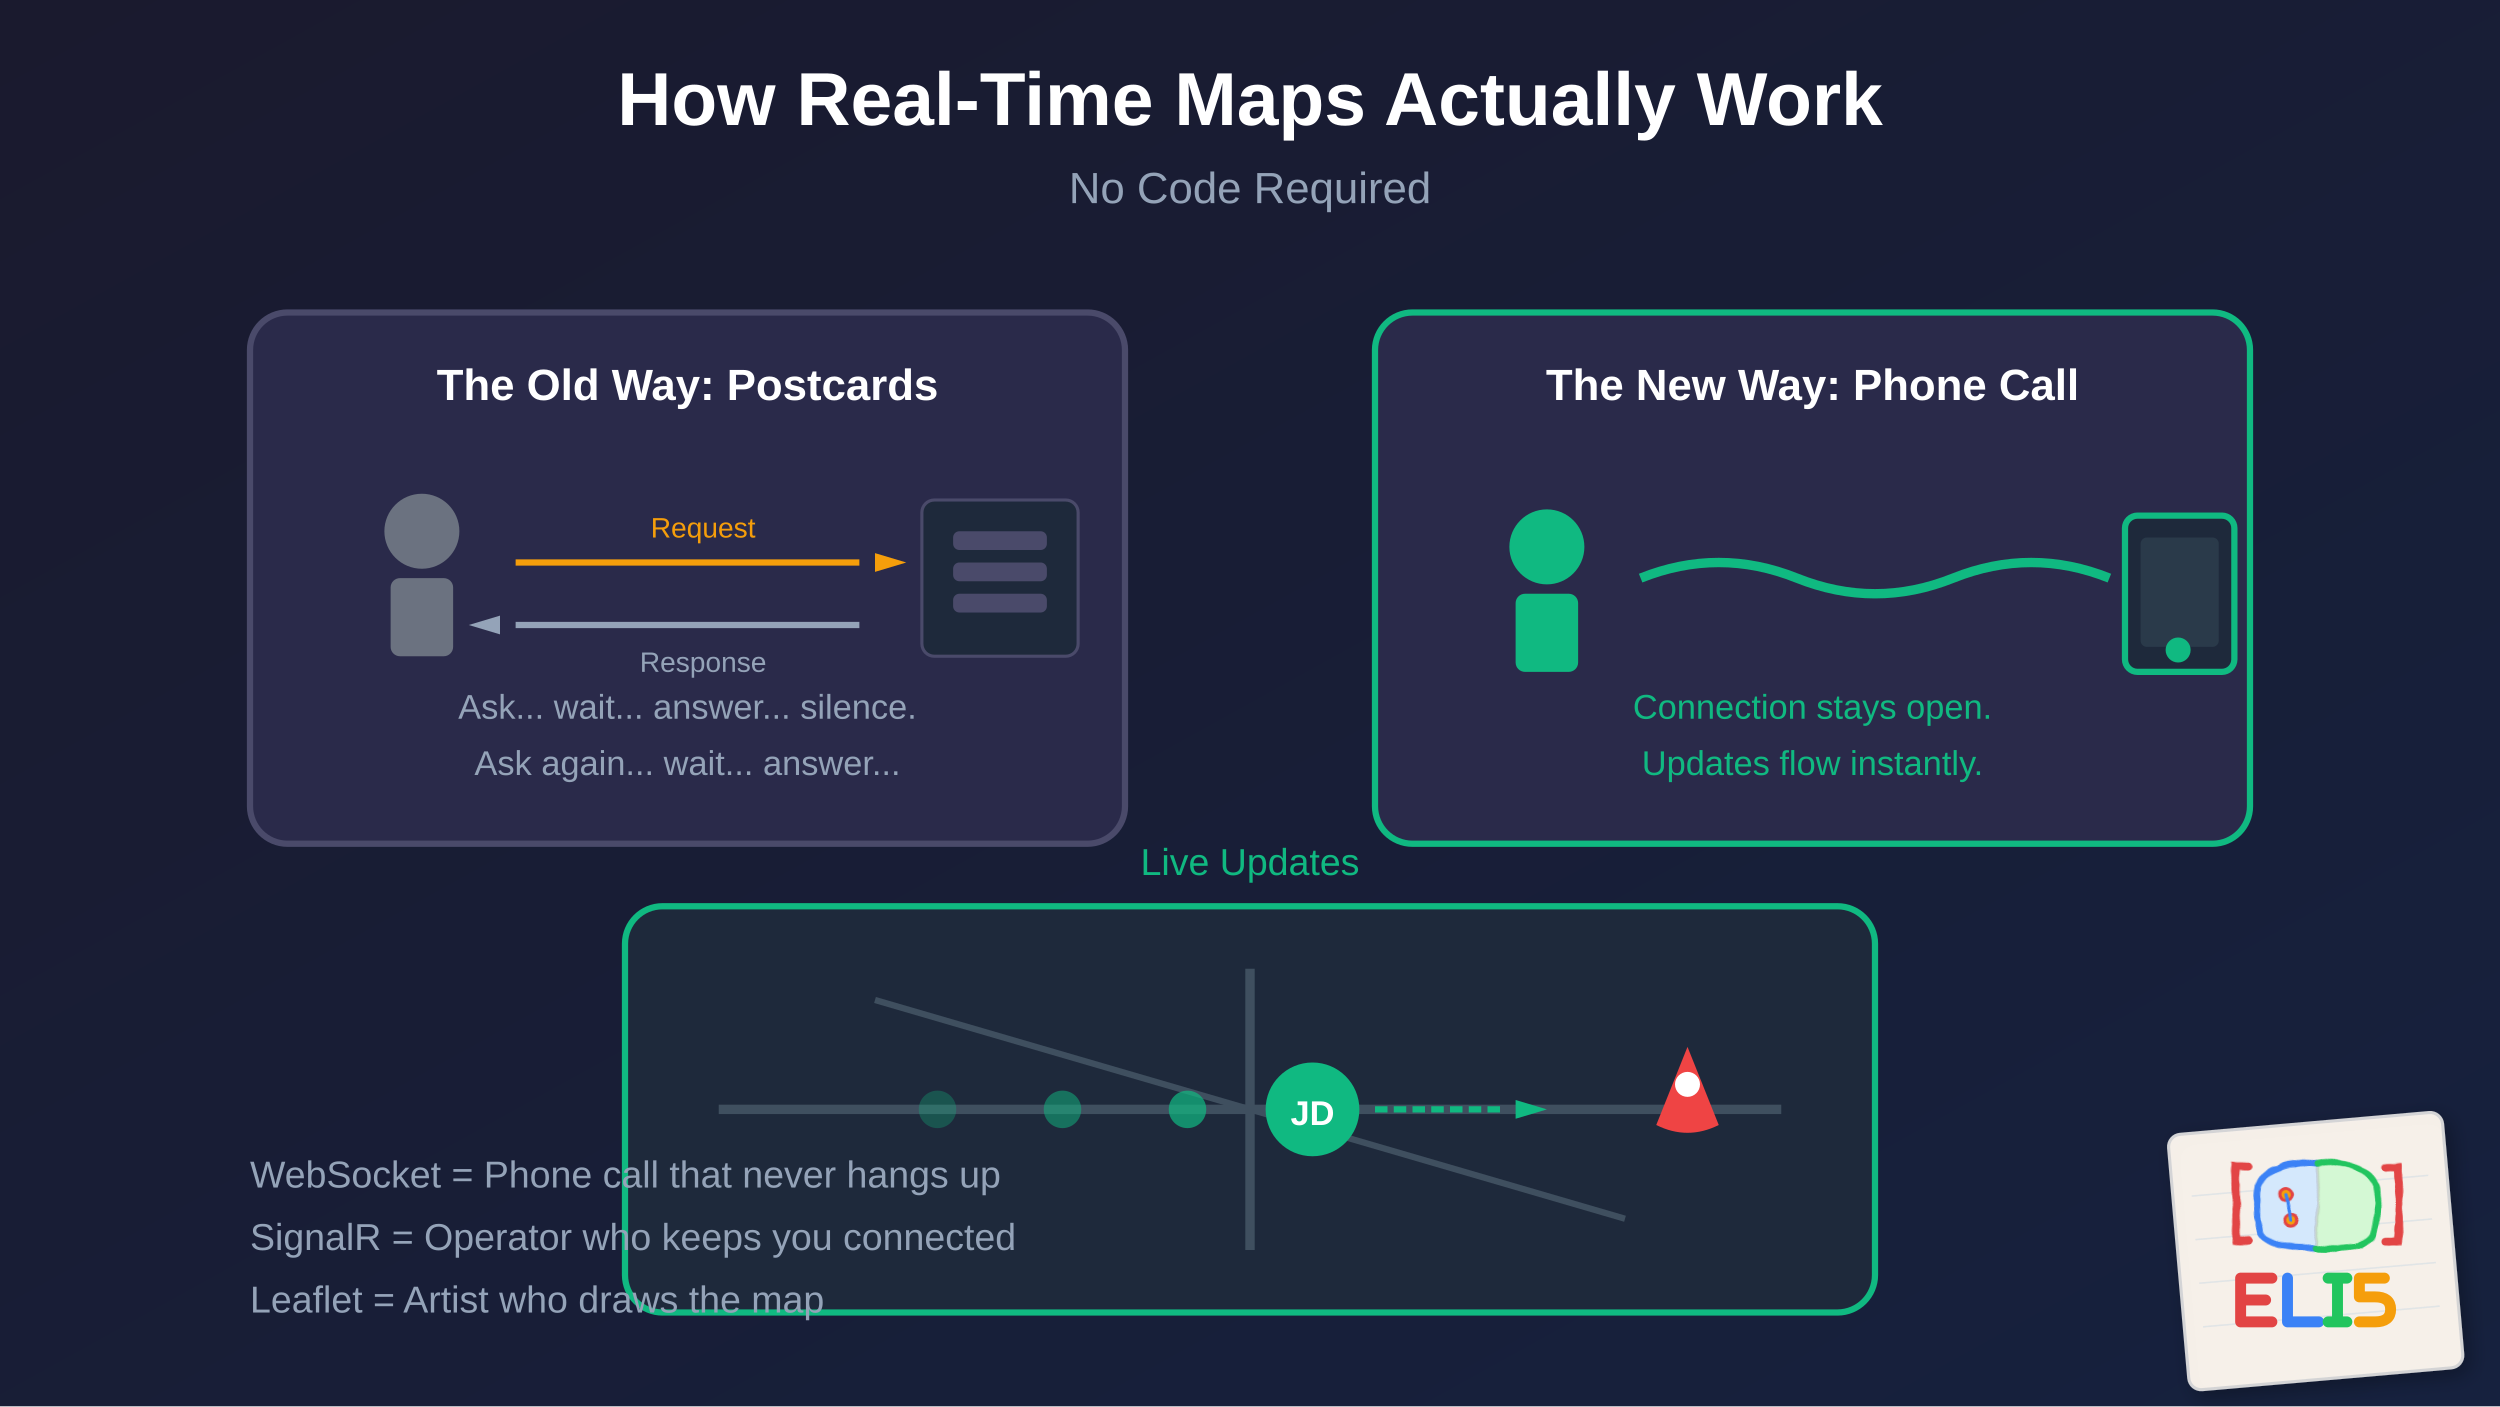
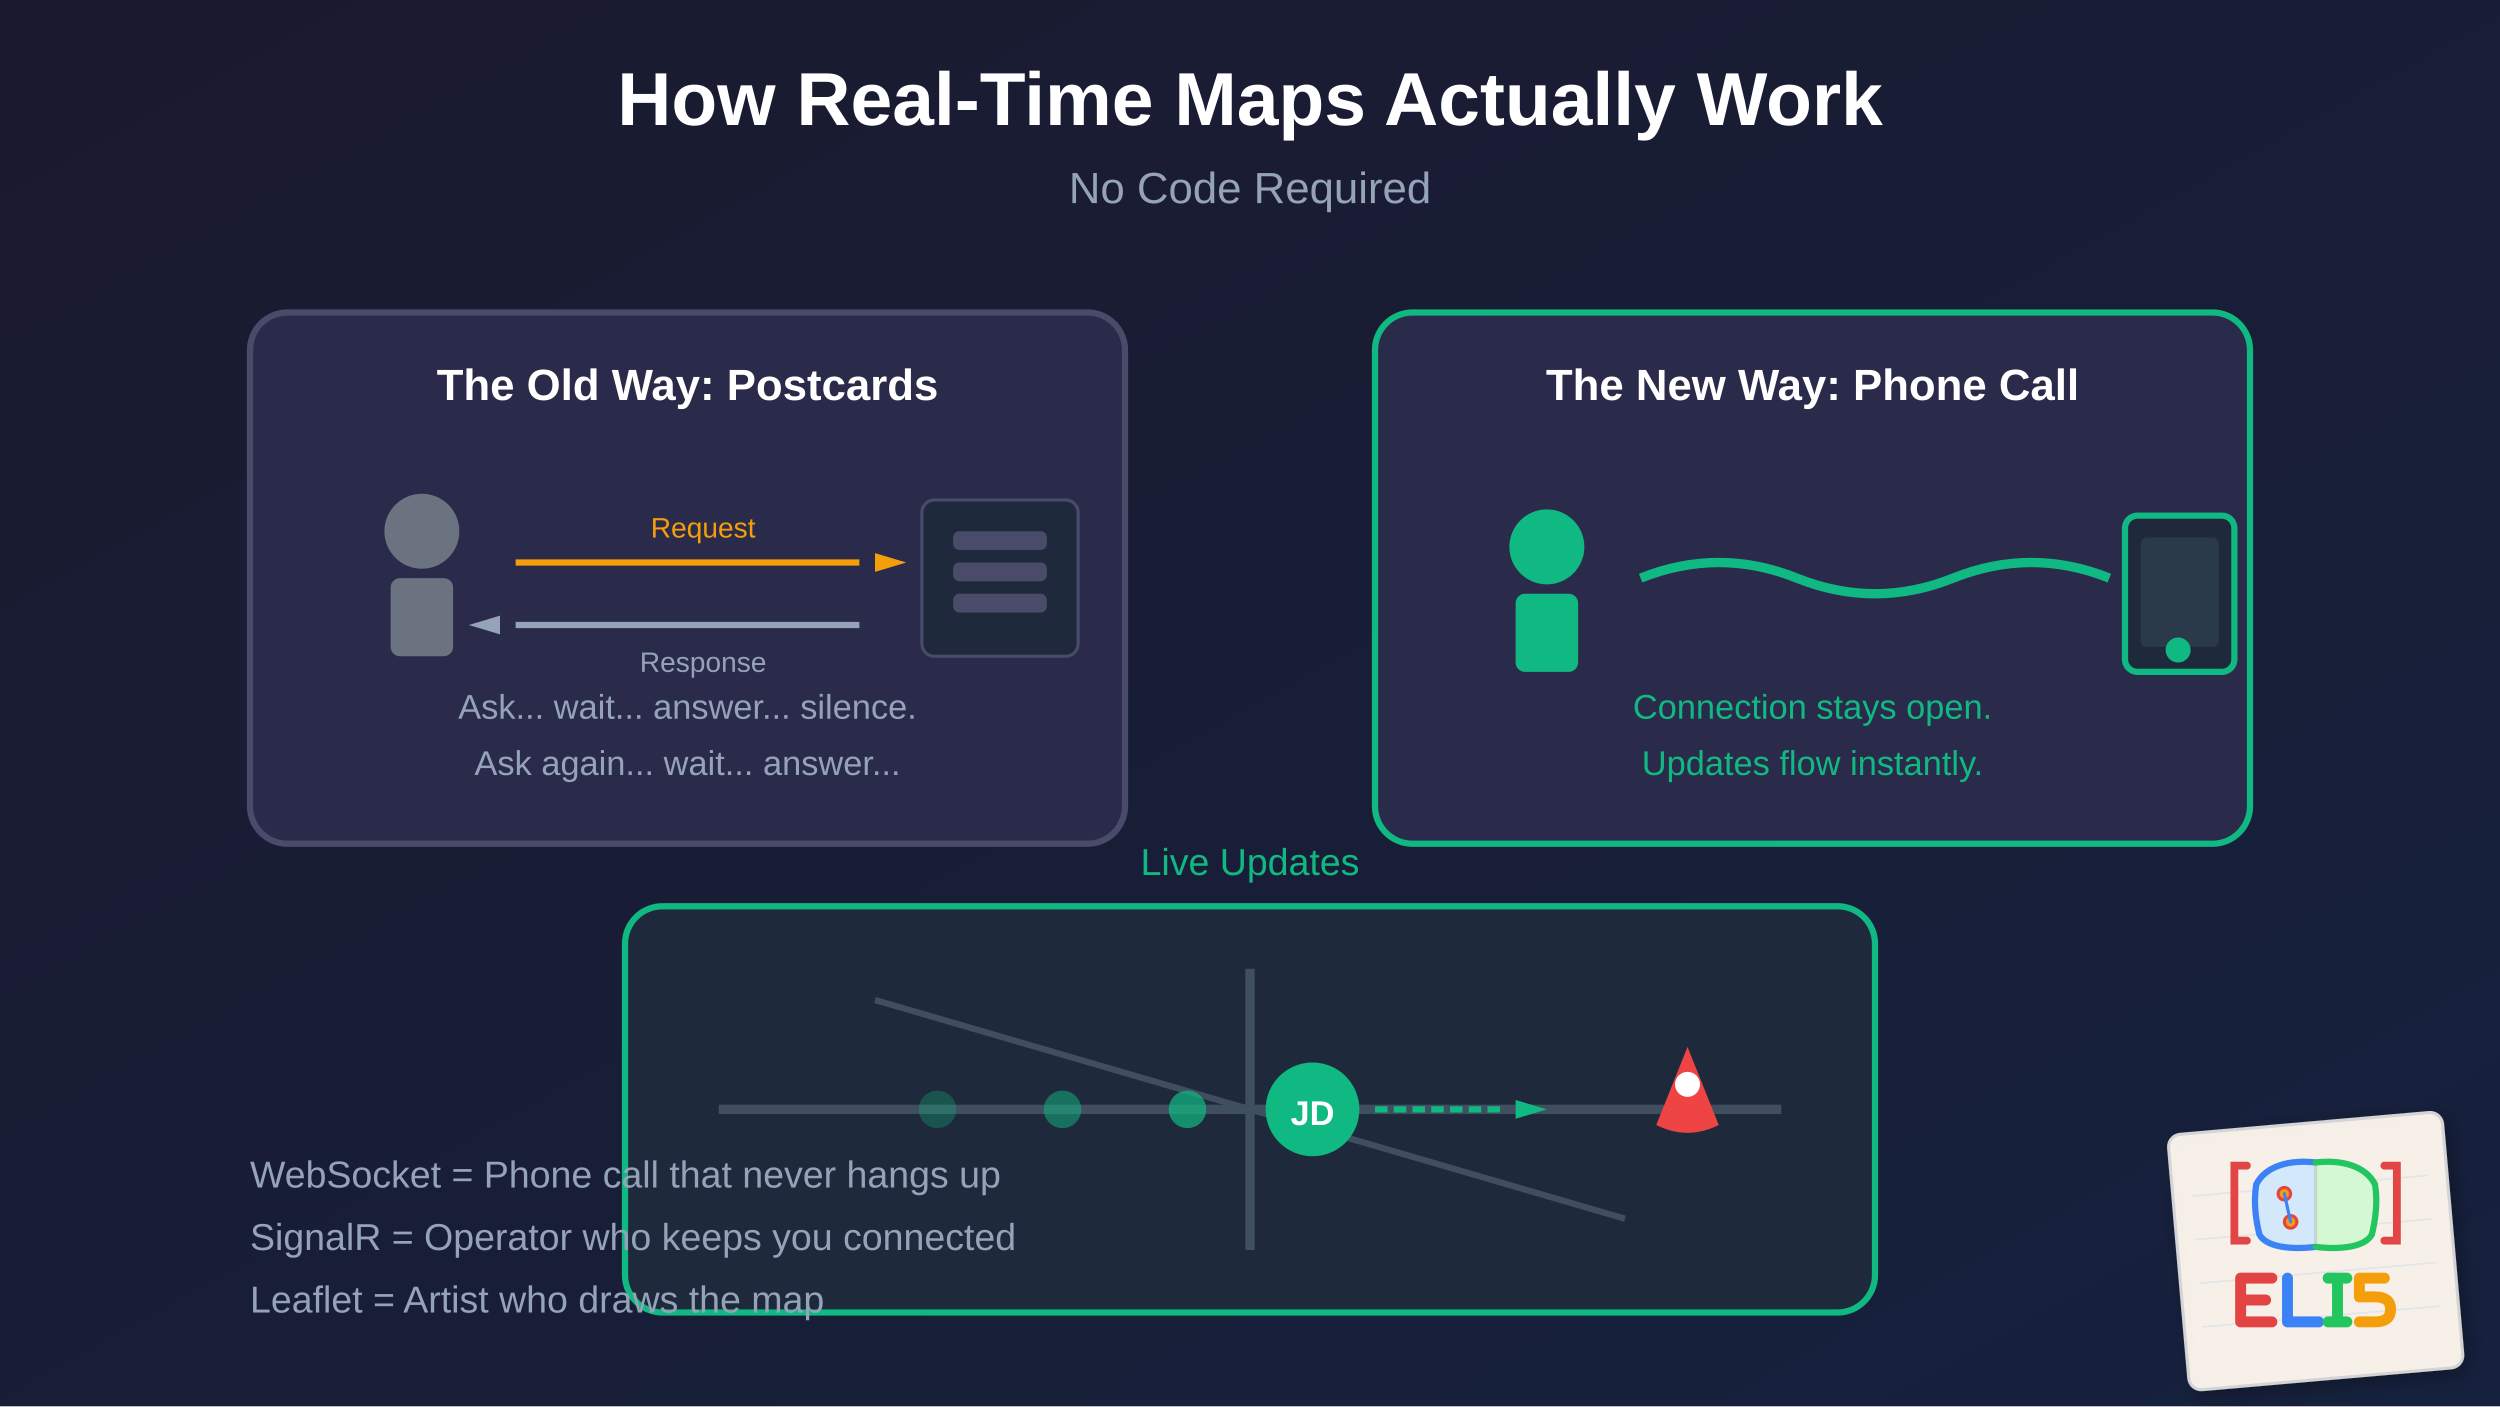
<svg xmlns="http://www.w3.org/2000/svg" viewBox="0 0 800 450">
  <defs>
    <linearGradient id="bgGrad" x1="0%" y1="0%" x2="100%" y2="100%">
      <stop offset="0%" style="stop-color:#1a1a2e" />
      <stop offset="100%" style="stop-color:#16213e" />
    </linearGradient>
    <linearGradient id="phoneGrad" x1="0%" y1="0%" x2="100%" y2="100%">
      <stop offset="0%" style="stop-color:#10b981" />
      <stop offset="100%" style="stop-color:#059669" />
    </linearGradient>
    <filter id="eli5_crayon" x="-5%" y="-5%" width="110%" height="110%">
      <feTurbulence type="turbulence" baseFrequency="0.04" numOctaves="4" seed="2" result="noise" />
      <feDisplacementMap in="SourceGraphic" in2="noise" scale="2" xChannelSelector="R" yChannelSelector="G" />
    </filter>
    <filter id="eli5_shadow" x="-10%" y="-10%" width="130%" height="130%">
      <feDropShadow dx="2" dy="2" stdDeviation="3" flood-color="#000" flood-opacity="0.3" />
    </filter>
  </defs>
  <rect width="800" height="450" fill="url(#bgGrad)" />
  <text x="400" y="40" font-family="Arial, sans-serif" font-size="24" fill="#fff" text-anchor="middle" font-weight="bold">
    How Real-Time Maps Actually Work
  </text>
  <text x="400" y="65" font-family="Arial, sans-serif" font-size="14" fill="#94a3b8" text-anchor="middle">
    No Code Required
  </text>
  <g transform="translate(80, 100)">
    <rect x="0" y="0" width="280" height="170" rx="12" fill="#2a2a4a" stroke="#4a4a6a" stroke-width="2" />
    <text x="140" y="28" font-family="Arial, sans-serif" font-size="14" fill="#fff" text-anchor="middle" font-weight="bold">The Old Way: Postcards</text>
    <g transform="translate(30, 50)">
      <circle cx="25" cy="20" r="12" fill="#6b7280" />
      <rect x="15" y="35" width="20" height="25" rx="3" fill="#6b7280" />
      <path d="M55,30 L165,30" stroke="#f59e0b" stroke-width="2" />
      <polygon points="170,27 170,33 180,30" fill="#f59e0b" />
      <text x="115" y="22" font-family="Arial, sans-serif" font-size="9" fill="#f59e0b" text-anchor="middle">Request</text>
      <path d="M165,50 L55,50" stroke="#94a3b8" stroke-width="2" />
      <polygon points="50,47 50,53 40,50" fill="#94a3b8" />
      <text x="115" y="65" font-family="Arial, sans-serif" font-size="9" fill="#94a3b8" text-anchor="middle">Response</text>
      <rect x="185" y="10" width="50" height="50" rx="4" fill="#1e293b" stroke="#4a4a6a" />
      <rect x="195" y="20" width="30" height="6" rx="2" fill="#4a4a6a" />
      <rect x="195" y="30" width="30" height="6" rx="2" fill="#4a4a6a" />
      <rect x="195" y="40" width="30" height="6" rx="2" fill="#4a4a6a" />
    </g>
    <text x="140" y="130" font-family="Arial, sans-serif" font-size="11" fill="#94a3b8" text-anchor="middle">Ask... wait... answer... silence.</text>
    <text x="140" y="148" font-family="Arial, sans-serif" font-size="11" fill="#94a3b8" text-anchor="middle">Ask again... wait... answer...</text>
  </g>
  <g transform="translate(440, 100)">
    <rect x="0" y="0" width="280" height="170" rx="12" fill="#2a2a4a" stroke="#10b981" stroke-width="2" />
    <text x="140" y="28" font-family="Arial, sans-serif" font-size="14" fill="#fff" text-anchor="middle" font-weight="bold">The New Way: Phone Call</text>
    <g transform="translate(30, 50)">
      <circle cx="25" cy="25" r="12" fill="#10b981" />
      <rect x="15" y="40" width="20" height="25" rx="3" fill="#10b981" />
      <path d="M55,35 Q80,25 105,35 Q130,45 155,35 Q180,25 205,35" stroke="#10b981" stroke-width="3" fill="none" />
      <rect x="210" y="15" width="35" height="50" rx="4" fill="#1e293b" stroke="#10b981" stroke-width="2" />
      <rect x="215" y="22" width="25" height="35" rx="2" fill="#2a3a4a" />
      <circle cx="227" cy="58" r="4" fill="#10b981" />
    </g>
    <text x="140" y="130" font-family="Arial, sans-serif" font-size="11" fill="#10b981" text-anchor="middle">Connection stays open.</text>
    <text x="140" y="148" font-family="Arial, sans-serif" font-size="11" fill="#10b981" text-anchor="middle">Updates flow instantly.</text>
  </g>
  <g transform="translate(200, 290)">
    <rect x="0" y="0" width="400" height="130" rx="12" fill="#1e293b" stroke="#10b981" stroke-width="2" />
    <line x1="30" y1="65" x2="370" y2="65" stroke="#3f4f5f" stroke-width="3" />
    <line x1="200" y1="20" x2="200" y2="110" stroke="#3f4f5f" stroke-width="3" />
    <line x1="80" y1="30" x2="320" y2="100" stroke="#3f4f5f" stroke-width="2" />
    <circle cx="100" cy="65" r="6" fill="#10b981" opacity="0.3" />
    <circle cx="140" cy="65" r="6" fill="#10b981" opacity="0.5" />
    <circle cx="180" cy="65" r="6" fill="#10b981" opacity="0.7" />
    <circle cx="220" cy="65" r="15" fill="#10b981" />
    <text x="220" y="70" font-family="Arial, sans-serif" font-size="11" fill="#fff" text-anchor="middle" font-weight="bold">JD</text>
    <path d="M240,65 L280,65" stroke="#10b981" stroke-width="2" stroke-dasharray="4,2" />
    <polygon points="285,62 285,68 295,65" fill="#10b981" />
    <g transform="translate(330, 45)">
      <path d="M0,25 L10,0 L20,25 Q10,30 0,25" fill="#ef4444" />
      <circle cx="10" cy="12" r="4" fill="#fff" />
    </g>
    <text x="200" y="-10" font-family="Arial, sans-serif" font-size="12" fill="#10b981" text-anchor="middle">Live Updates</text>
  </g>
  <g transform="translate(80, 380)">
    <text x="0" y="0" font-family="Arial, sans-serif" font-size="12" fill="#94a3b8">
      WebSocket = Phone call that never hangs up
    </text>
    <text x="0" y="20" font-family="Arial, sans-serif" font-size="12" fill="#94a3b8">
      SignalR = Operator who keeps you connected
    </text>
    <text x="0" y="40" font-family="Arial, sans-serif" font-size="12" fill="#94a3b8">
      Leaflet = Artist who draws the map
    </text>
  </g>
  <g transform="translate(695, 355)">
    <g filter="url(#eli5_shadow)">
      <g transform="rotate(-5, 50, 45)">
        <rect x="2" y="4" width="88" height="82" rx="4" fill="#FFF9F0" stroke="#DDD" stroke-width="1" opacity="0.95" />
        <line x1="8" y1="24" x2="84" y2="24" stroke="#89B4D6" stroke-width="0.5" opacity="0.2" />
        <line x1="8" y1="38" x2="84" y2="38" stroke="#89B4D6" stroke-width="0.5" opacity="0.2" />
        <line x1="8" y1="52" x2="84" y2="52" stroke="#89B4D6" stroke-width="0.5" opacity="0.2" />
        <line x1="8" y1="66" x2="84" y2="66" stroke="#89B4D6" stroke-width="0.5" opacity="0.2" />
      </g>
-       <g filter="url(#eli5_crayon)" transform="translate(46, 30)">
+       <g transform="translate(46, 30)">
        <g stroke="#E24444" fill="none" stroke-width="2.5" stroke-linecap="round">
          <polyline points="-22,-12 -26,-12 -26,12 -22,12" />
        </g>
        <g stroke="#E24444" fill="none" stroke-width="2.5" stroke-linecap="round">
          <polyline points="22,-12 26,-12 26,12 22,12" />
        </g>
        <path d="M 0,-13 C -8,-14 -16,-12 -19,-6 C -20,0 -19,6 -18,10 C -16,14 -8,15 0,14" fill="#D4E8FC" stroke="#3B82F6" stroke-width="2" stroke-linecap="round" />
        <path d="M 0,-13 C 8,-14 16,-12 19,-6 C 20,0 19,6 18,10 C 16,14 8,15 0,14" fill="#D4F8D4" stroke="#22C55E" stroke-width="2" stroke-linecap="round" />
        <line x1="0" y1="-12" x2="0" y2="13" stroke="#999" stroke-width="1" opacity="0.3" />
        <circle cx="-10" cy="-3" r="2" fill="#F59E0B" stroke="#E24444" stroke-width="1" />
        <circle cx="-8" cy="6" r="2" fill="#F59E0B" stroke="#E24444" stroke-width="1" />
        <line x1="-10" y1="-3" x2="-8" y2="6" stroke="#3B82F6" stroke-width="1" stroke-linecap="round" />
      </g>
    </g>
    <g stroke-width="3.5" stroke-linecap="round" stroke-linejoin="round" fill="none">
      <path d="M22,54 V68 M22,54 H32 M22,61 H30 M22,68 H32" stroke="#E24444" />
      <path d="M37,54 V68 H47" stroke="#3B82F6" />
      <path d="M50,54 H56 M53,54 V68 M50,68 H56" stroke="#22C55E" />
      <path d="M68,54 H60 V60 H65 Q70,60 70,64 Q70,68 65,68 H60" stroke="#F59E0B" />
    </g>
  </g>
</svg>
